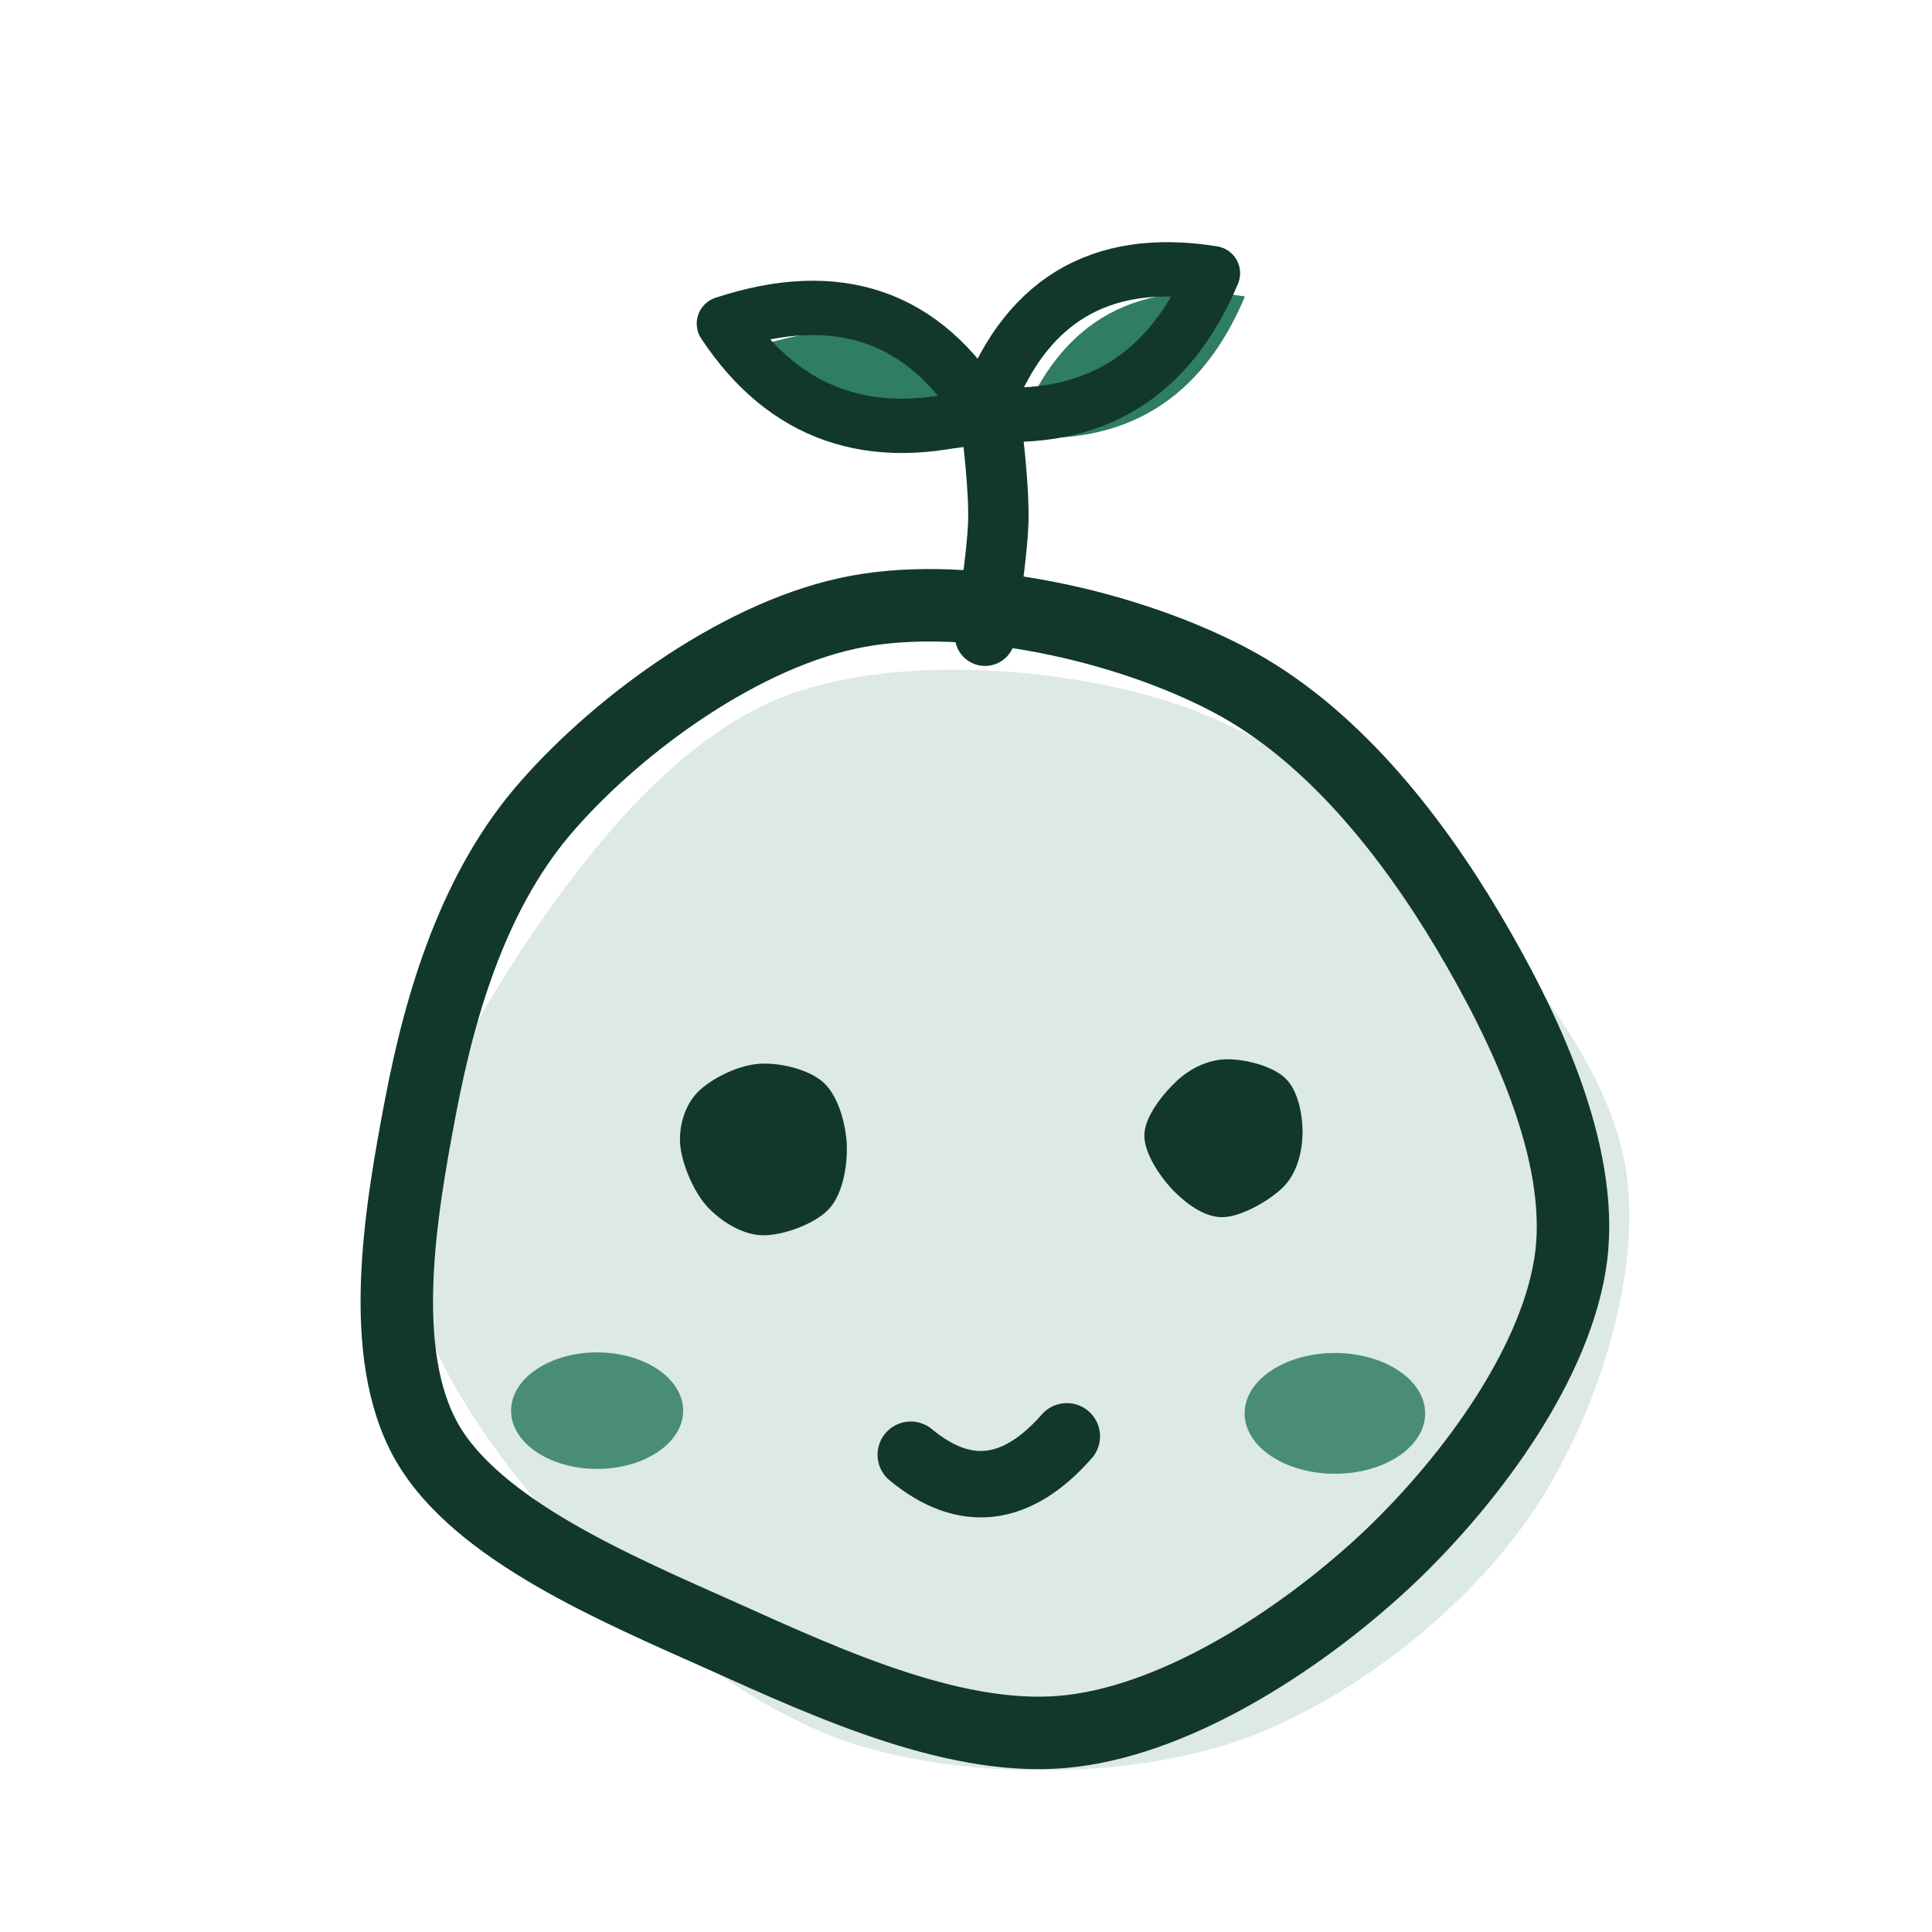
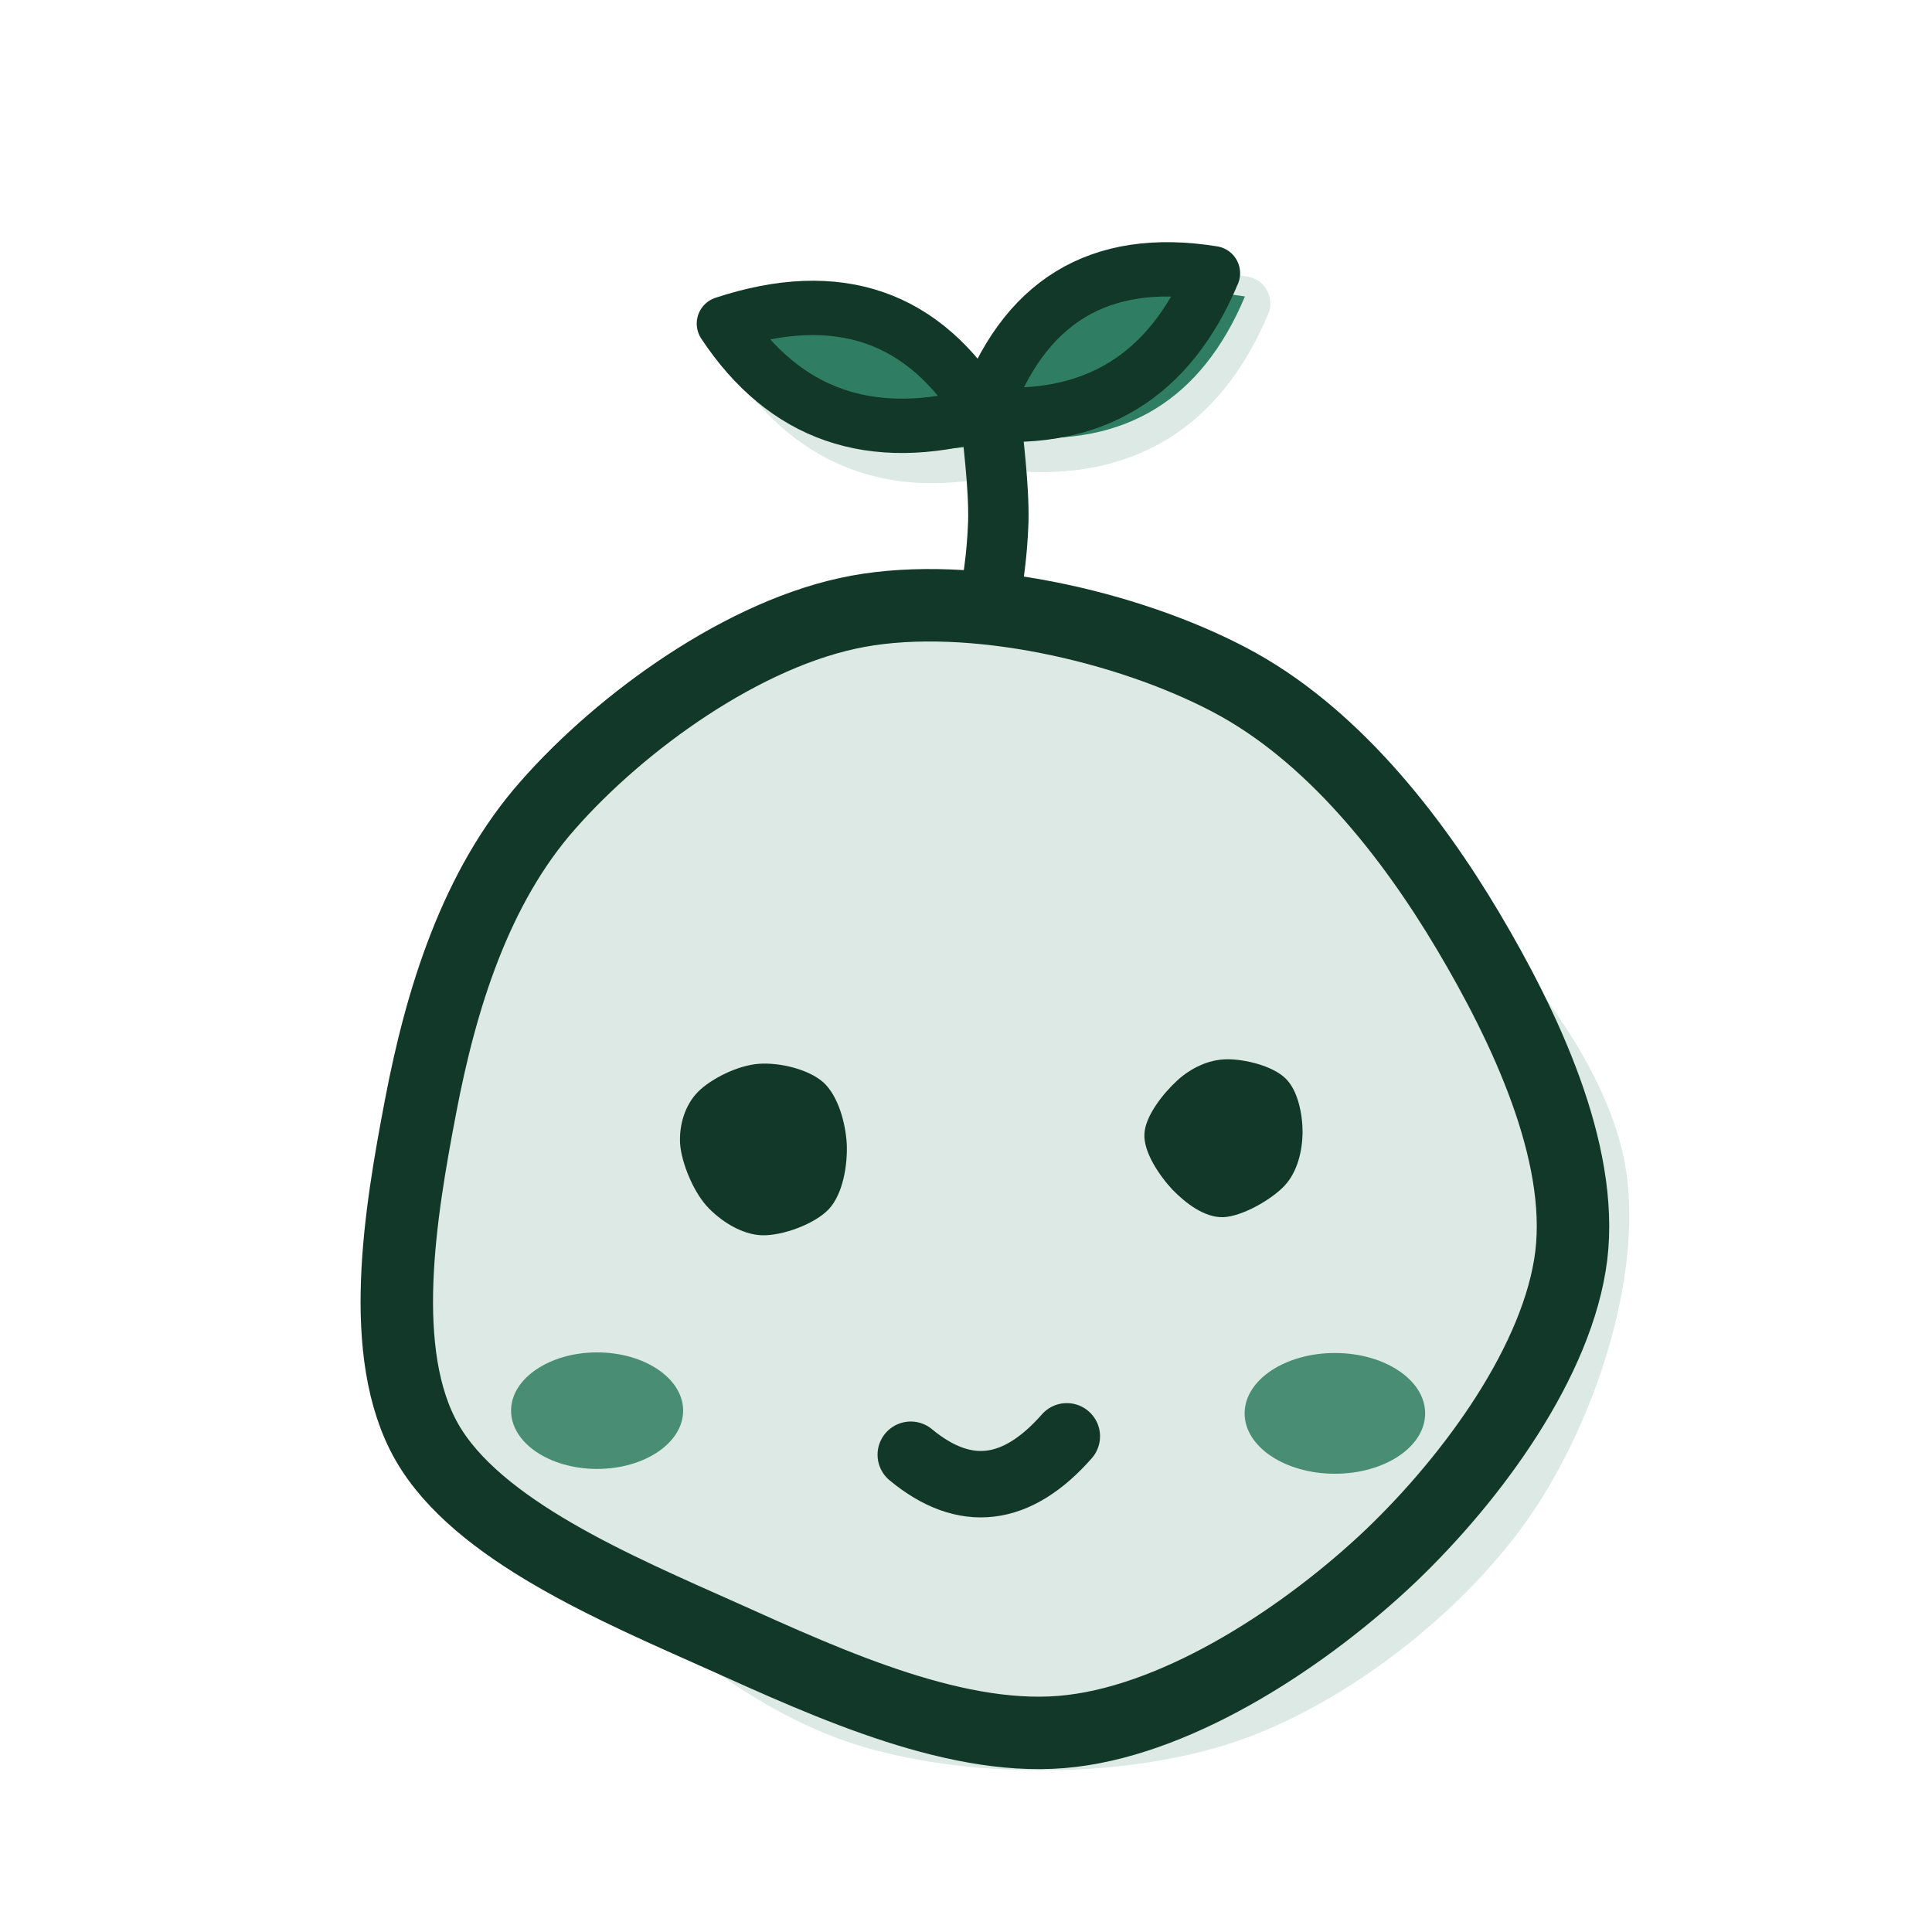
<svg xmlns="http://www.w3.org/2000/svg" viewBox="0 0 64 64" width="64" height="64">
  <path d="M25.93 23.09C29.35 21.75 34.42 22.04 38.05 23.04C41.69 24.04 45.11 26.46 47.74 29.09C50.38 31.73 53.38 35.36 53.88 38.87C54.37 42.38 52.85 47.04 50.72 50.17C48.58 53.3 44.74 56.36 41.06 57.65C37.38 58.93 32.3 58.94 28.64 57.88C24.99 56.81 21.64 54 19.12 51.27C16.6 48.53 13.79 44.84 13.53 41.47C13.27 38.1 15.49 34.11 17.56 31.04C19.63 27.98 22.52 24.42 25.93 23.09Z" fill="#DCE9E4" />
+   <path d="M14.14 47.77 C12.47 44.84 13.26 40.17 13.93 36.66 C14.6 33.14 15.74 29.39 18.16 26.66 C20.57 23.92 24.66 20.94 28.42 20.25 C32.18 19.56 37.34 20.74 40.71 22.51 C44.08 24.27 46.74 27.66 48.63 30.84 C50.52 34.02 52.47 38.15 52.05 41.6 C51.62 45.05 48.82 48.91 46.07 51.54 C43.31 54.16 39.19 56.9 35.5 57.34 C31.82 57.79 27.52 55.81 23.96 54.21 C20.4 52.62 15.81 50.69 14.14 47.77Z" fill="#DCE9E4" />
  <path d="M14.14 47.77 C12.47 44.84 13.26 40.17 13.93 36.66 C14.6 33.14 15.74 29.39 18.16 26.66 C20.57 23.92 24.66 20.94 28.42 20.25 C32.18 19.56 37.34 20.74 40.71 22.51 C44.08 24.27 46.74 27.66 48.63 30.84 C50.52 34.02 52.47 38.15 52.05 41.6 C51.62 45.05 48.82 48.91 46.07 51.54 C43.31 54.16 39.19 56.9 35.5 57.34 C31.82 57.79 27.52 55.81 23.96 54.21 C20.4 52.62 15.81 50.69 14.14 47.77Z" fill="none" stroke="#12382A" stroke-width="2.4" stroke-linecap="round" stroke-linejoin="round" />
+   <path d="M32.58 13.7 Q29.66 8.85 23.98 10.72 Q27 15.28 32.58 13.7Z" fill="#DCE9E4" stroke="#DCE9E4" stroke-width="1.8" stroke-linejoin="round" transform="translate(1 1)" />
+   <path d="M32.58 13.7 Q38.03 14.18 40.18 9.05 Q34.52 8.14 32.58 13.7Z" fill="#DCE9E4" stroke="#DCE9E4" stroke-width="1.8" stroke-linejoin="round" transform="translate(1 1)" />
+   <path d="M32.58 13.7 Q29.66 8.85 23.98 10.72 Q27 15.28 32.58 13.7Z" fill="#2F7D62" />
+   <path d="M32.58 13.7 Q38.03 14.18 40.18 9.05 Q34.52 8.14 32.58 13.7Z" fill="#2F7D62" />
  <path d="M33.64 14.47Q30.72 9.62 25.04 11.49Q28.06 16.05 33.64 14.47Z" fill="#2F7D62" />
  <path d="M33.64 14.47Q39.09 14.95 41.24 9.82Q35.58 8.91 33.64 14.47Z" fill="#2F7D62" />
-   <path d="M32.63 21.06 C32.7 20.43 33.03 18.48 33.07 17.29 C33.1 16.11 32.88 14.51 32.84 13.95" fill="none" stroke="#12382A" stroke-width="2" stroke-linecap="round" stroke-linejoin="round" />
+   <path d="M32.76 20.0 C32.86 19.45 33.03 18.48 33.07 17.29 C33.1 16.11 32.88 14.51 32.84 13.95" fill="none" stroke="#12382A" stroke-width="2" stroke-linecap="round" stroke-linejoin="round" />
  <path d="M32.58 13.7 Q29.66 8.85 23.98 10.72 Q27 15.28 32.58 13.7Z" fill="none" stroke="#12382A" stroke-width="1.8" stroke-linecap="round" stroke-linejoin="round" />
  <path d="M32.58 13.7 Q38.03 14.18 40.18 9.05 Q34.52 8.14 32.58 13.7Z" fill="none" stroke="#12382A" stroke-width="1.8" stroke-linecap="round" stroke-linejoin="round" />
  <ellipse cx="19.78" cy="46.73" rx="2.85" ry="1.93" fill="#2F7D62" fill-opacity="0.85" />
  <ellipse cx="44.22" cy="46.82" rx="2.99" ry="2" fill="#2F7D62" fill-opacity="0.85" />
  <path d="M28.05 37.89 C28.08 38.58 27.93 39.54 27.46 40.05 C26.99 40.55 25.92 40.94 25.24 40.92 C24.57 40.9 23.85 40.44 23.4 39.94 C22.95 39.43 22.58 38.52 22.53 37.9 C22.49 37.27 22.69 36.61 23.12 36.17 C23.56 35.73 24.44 35.29 25.14 35.24 C25.83 35.19 26.79 35.42 27.28 35.86 C27.76 36.3 28.01 37.19 28.05 37.89Z" fill="#12382A" />
  <path d="M43.15 37.52 C43.14 38.11 42.99 38.81 42.55 39.28 C42.12 39.74 41.14 40.3 40.52 40.32 C39.9 40.34 39.28 39.86 38.84 39.41 C38.41 38.95 37.88 38.17 37.91 37.57 C37.93 36.97 38.55 36.2 39 35.79 C39.45 35.38 40.03 35.1 40.63 35.09 C41.23 35.08 42.16 35.31 42.58 35.72 C43 36.12 43.15 36.92 43.15 37.52Z" fill="#12382A" />
  <path d="M30.17 48.19 Q32.85 50.41 35.34 47.58" fill="none" stroke="#12382A" stroke-width="2.2" stroke-linecap="round" stroke-linejoin="round" />
</svg>
